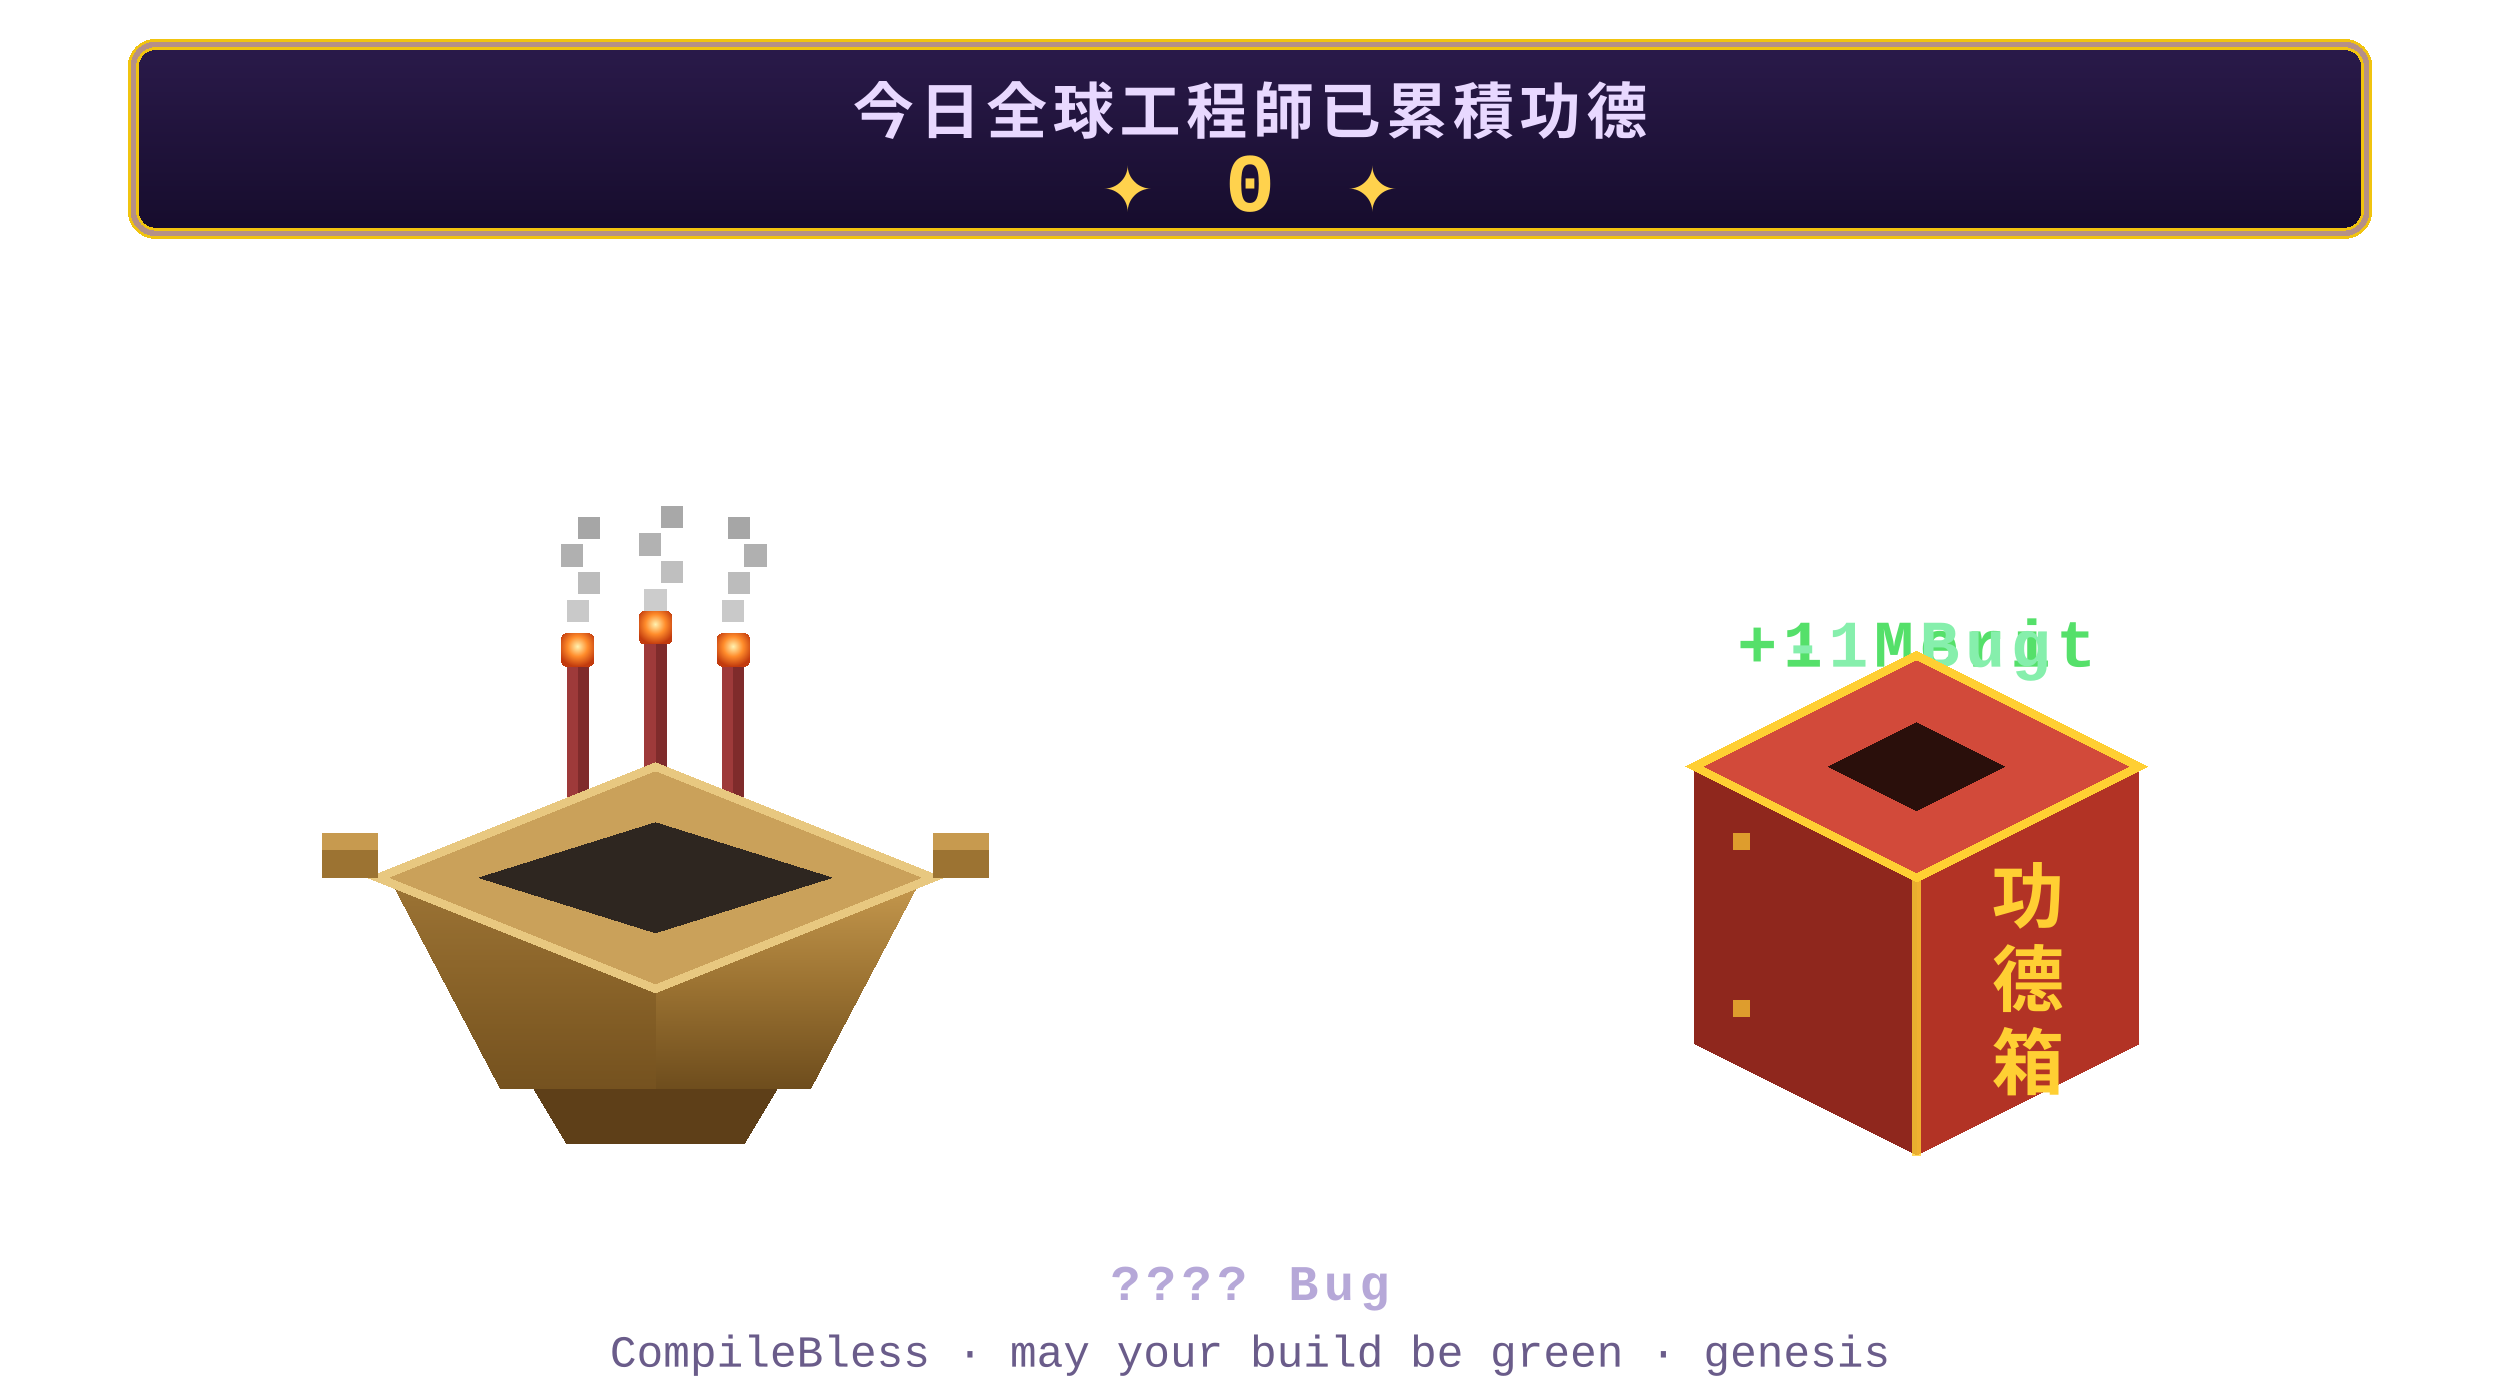
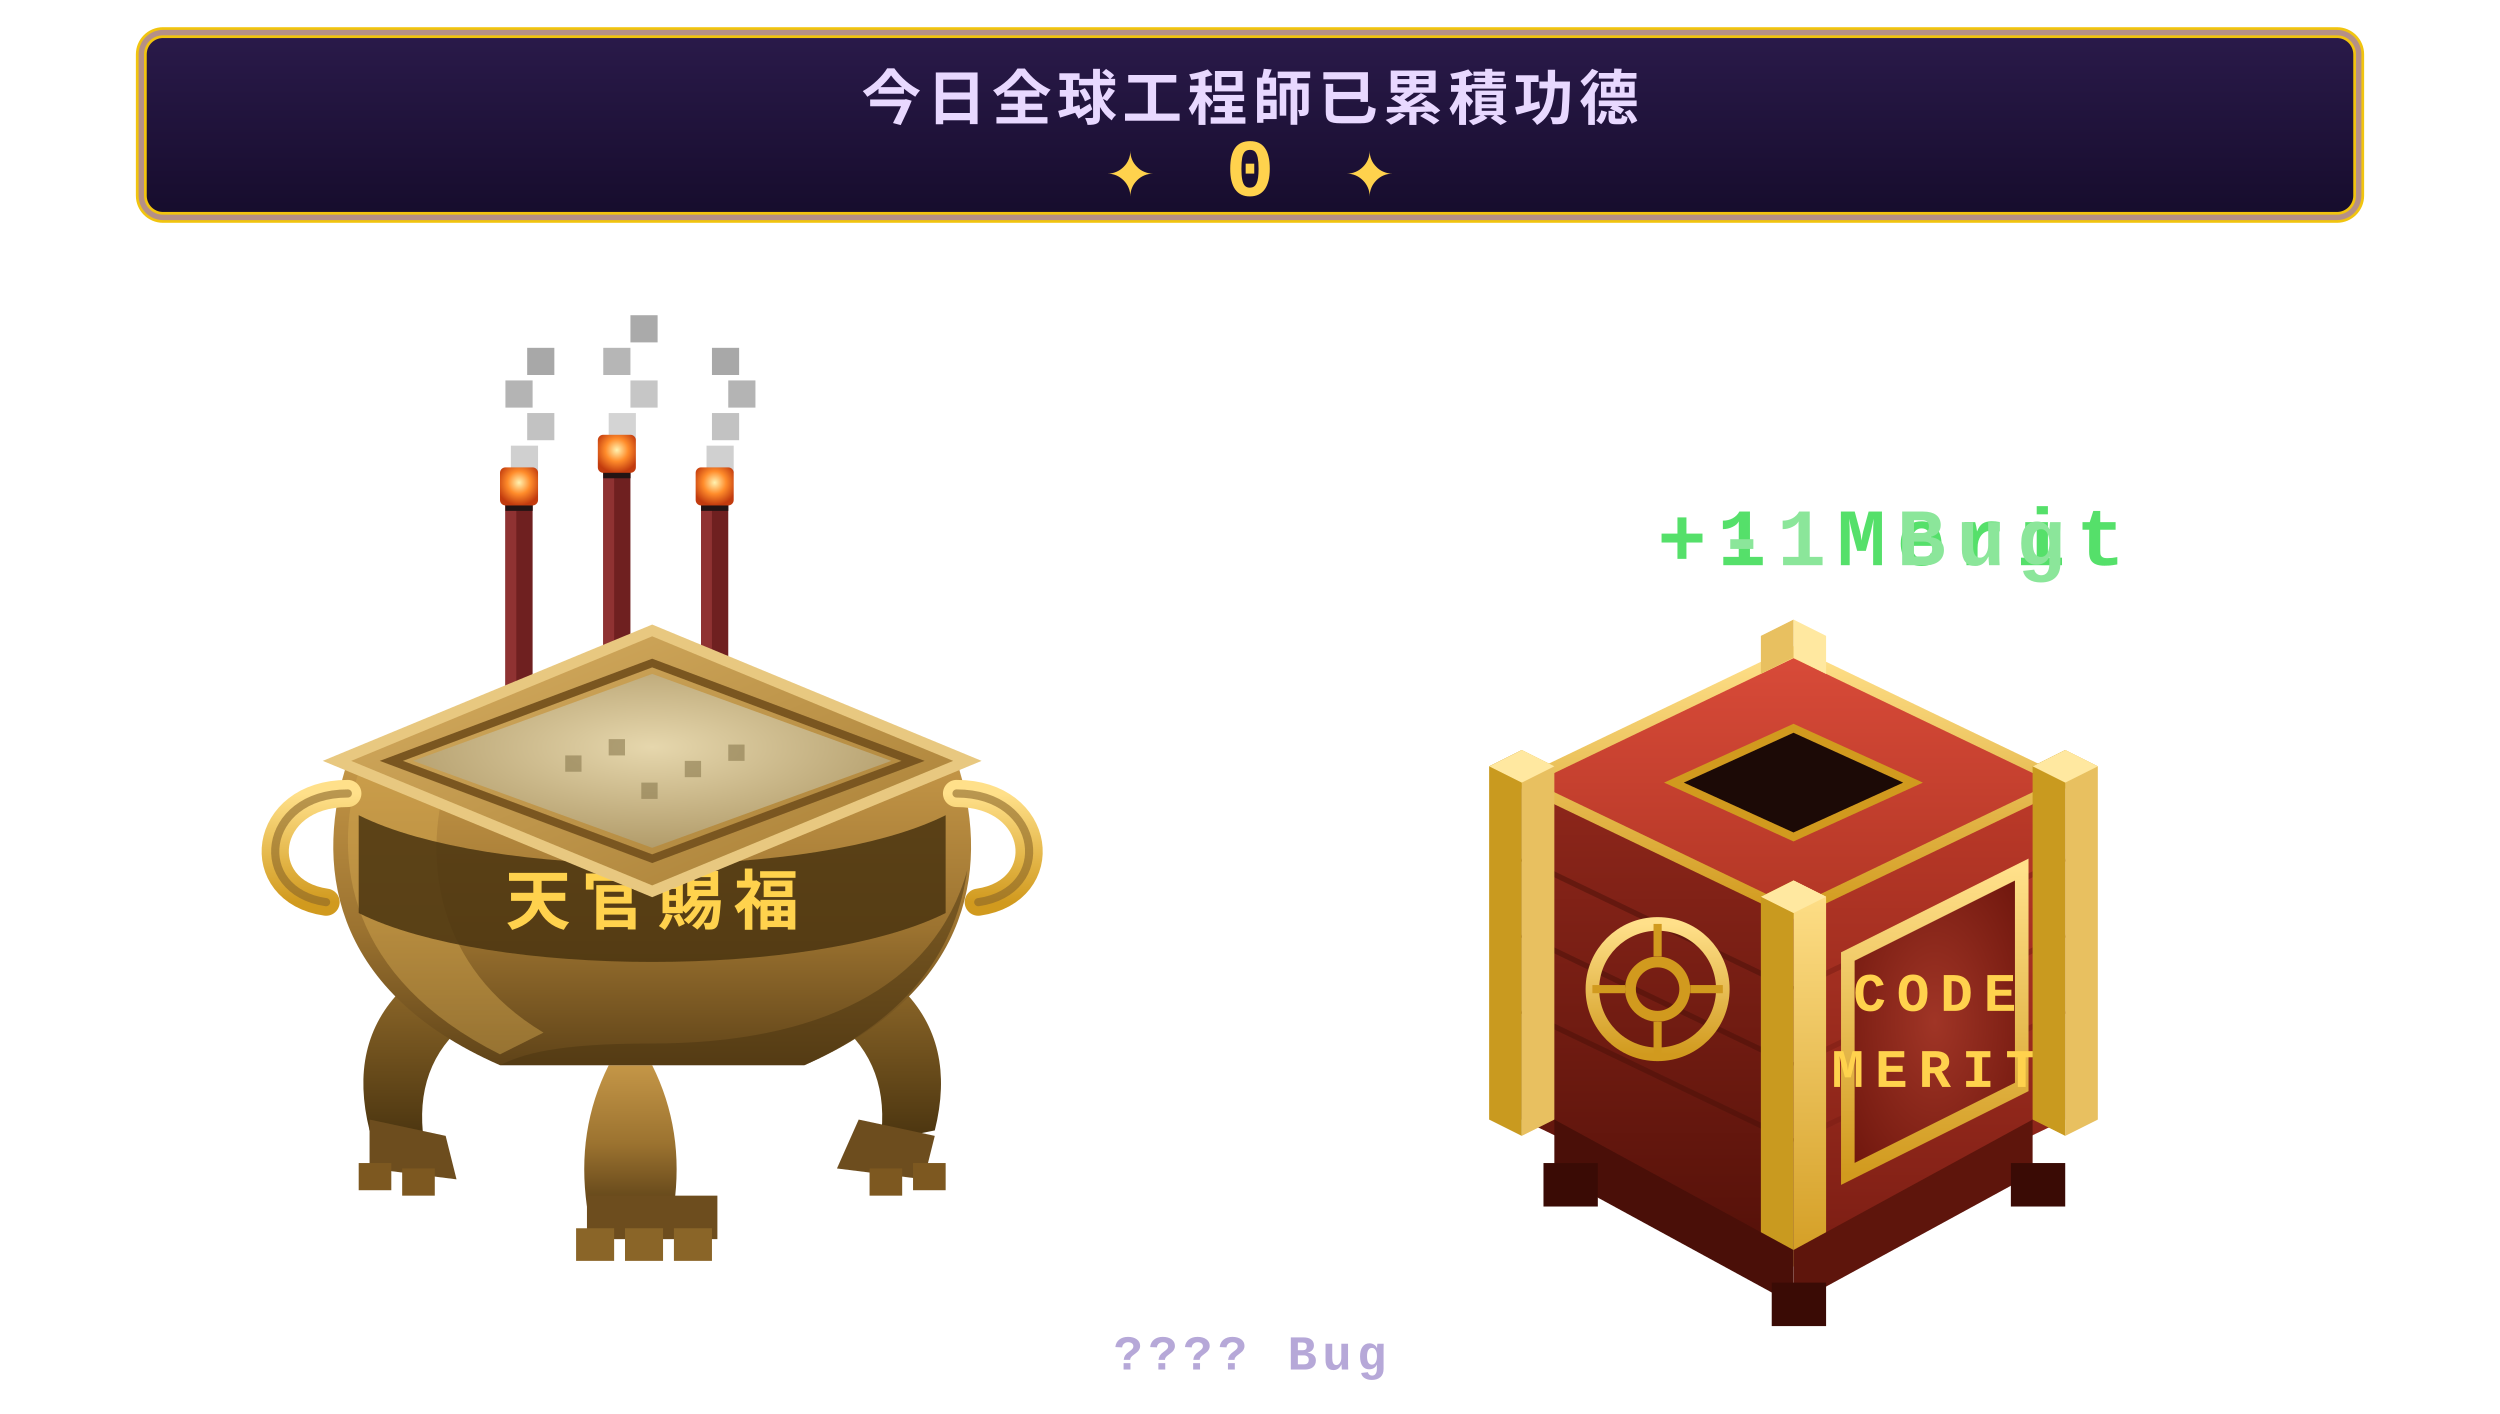
- <svg xmlns="http://www.w3.org/2000/svg" viewBox="0 0 450 250" width="450" height="250" shape-rendering="crispEdges" font-family="'Courier New',ui-monospace,monospace">
+ <svg xmlns="http://www.w3.org/2000/svg" viewBox="0 0 460 260" width="460" height="260" shape-rendering="geometricPrecision" font-family="'Courier New',ui-monospace,monospace">
  <defs>
-     <linearGradient id="bronze" x1="0" y1="0" x2="0" y2="1">
-       <stop offset="0" stop-color="#c79a4f" />
-       <stop offset="0.5" stop-color="#9c7332" />
-       <stop offset="1" stop-color="#6e4d1d" />
+     <linearGradient id="bronzeTop" x1="0" y1="0" x2="1" y2="1">
+       <stop offset="0" stop-color="#d8b063" />
+       <stop offset="1" stop-color="#a67c33" />
+     </linearGradient>
+     <linearGradient id="bronzeBody" x1="0" y1="0" x2="0" y2="1">
+       <stop offset="0" stop-color="#c49647" />
+       <stop offset="0.55" stop-color="#9c7330" />
+       <stop offset="1" stop-color="#5f4318" />
+     </linearGradient>
+     <linearGradient id="bronzeDark" x1="0" y1="0" x2="0" y2="1">
+       <stop offset="0" stop-color="#8a6528" />
+       <stop offset="1" stop-color="#4a340f" />
+     </linearGradient>
+     <radialGradient id="ashBed" cx="0.5" cy="0.42" r="0.6">
+       <stop offset="0" stop-color="#e6d7ad" />
+       <stop offset="1" stop-color="#b09a68" />
+     </radialGradient>
+     <linearGradient id="woodTop" x1="0" y1="0" x2="0" y2="1">
+       <stop offset="0" stop-color="#d94b39" />
+       <stop offset="1" stop-color="#b23625" />
+     </linearGradient>
+     <linearGradient id="woodR" x1="0" y1="0" x2="0" y2="1">
+       <stop offset="0" stop-color="#bd3a29" />
+       <stop offset="1" stop-color="#7c1e14" />
+     </linearGradient>
+     <linearGradient id="woodL" x1="0" y1="0" x2="0" y2="1">
+       <stop offset="0" stop-color="#8f271b" />
+       <stop offset="1" stop-color="#551109" />
+     </linearGradient>
+     <linearGradient id="gold" x1="0" y1="0" x2="0" y2="1">
+       <stop offset="0" stop-color="#ffe08a" />
+       <stop offset="1" stop-color="#d19a1e" />
    </linearGradient>
    <linearGradient id="sky" x1="0" y1="0" x2="0" y2="1">
      <stop offset="0" stop-color="#2a1a4a" />
      <stop offset="1" stop-color="#160c2c" />
    </linearGradient>
    <radialGradient id="ember" cx="0.5" cy="0.4" r="0.6">
      <stop offset="0" stop-color="#fff2b0" />
      <stop offset="0.5" stop-color="#ff8c2b" />
      <stop offset="1" stop-color="#c23b0e" />
    </radialGradient>
+     <radialGradient id="glowPanel" cx="0.5" cy="0.5" r="0.7">
+       <stop offset="0" stop-color="#a03526" />
+       <stop offset="1" stop-color="#6d150c" />
+     </radialGradient>
    <style>
-       /* ---- 線香煙霧：整條上升淡出 + 內層左右擺動 ---- */
      @keyframes rise {
-         0%   { transform: translateY(0);     opacity: 0.75; }
-         100% { transform: translateY(-52px); opacity: 0;    }
+         0%   { transform: translateY(0);     opacity: 0.8; }
+         100% { transform: translateY(-58px); opacity: 0;   }
      }
      @keyframes sway {
-         0%   { transform: translateX(-2.5px); }
-         50%  { transform: translateX(2.5px);  }
-         100% { transform: translateX(-2.5px); }
-       }
-       /* ---- 火星忽明忽暗 ---- */
+         0%   { transform: translateX(-3px); }
+         50%  { transform: translateX(3px);  }
+         100% { transform: translateX(-3px); }
+       }
      @keyframes ember {
        0%, 100% { opacity: 1;    }
-         50%      { opacity: 0.45; }
-       }
-       /* ---- 功德飄字：往天空飄升並淡出 ---- */
+         50%      { opacity: 0.4;  }
+       }
      @keyframes floatUp {
        0%   { transform: translateY(0);     opacity: 0;   }
        12%  { opacity: 1;   }
        80%  { opacity: 0.9; }
-         100% { transform: translateY(-46px); opacity: 0;   }
-       }
-       /* ---- 看板數字微微呼吸發光 ---- */
+         100% { transform: translateY(-50px); opacity: 0;   }
+       }
      @keyframes glow {
        0%, 100% { opacity: 1;   }
        50%      { opacity: 0.7; }
      }
- 
-       .rise  { animation: rise 4s linear infinite; }
-       .sway  { animation: sway 2.2s ease-in-out infinite; }
-       .s2    { animation-delay: 1.3s; }
-       .s3    { animation-delay: 2.6s; }
+       .rise  { animation: rise 4.2s linear infinite; }
+       .sway  { animation: sway 2.4s ease-in-out infinite; }
+       .s2    { animation-delay: 1.4s; }
+       .s3    { animation-delay: 2.8s; }
      .ember { animation: ember 0.9s ease-in-out infinite; }
      .float { animation: floatUp 4s ease-out infinite; }
      .f2    { animation-delay: 2s; }
      .glow  { animation: glow 2.4s ease-in-out infinite; }
- 
-       .pix  { font-weight: bold; letter-spacing: 1px; }
-       .pix2 { font-weight: bold; letter-spacing: 2px; }
+       .pix   { font-weight: bold; letter-spacing: 1px; }
+       .pix2  { font-weight: bold; letter-spacing: 2px; }
    </style>
  </defs>
  <g>
-     <rect x="24" y="8" width="402" height="34" rx="4" fill="url(#sky)" stroke="#f1c40f" stroke-width="2" />
-     <rect x="24" y="8" width="402" height="34" rx="4" fill="none" stroke="#7a5cff" stroke-width="1" opacity="0.5" />
-     <text x="225" y="24" text-anchor="middle" class="pix" font-size="11" fill="#e8d8ff">今日全球工程師已累積功德</text>
-     <text x="225" y="38" text-anchor="middle" class="pix2 glow" font-size="15" fill="#ffd24d">✦ 0 ✦</text>
+     <rect x="26" y="6" width="408" height="34" rx="4" fill="url(#sky)" stroke="#f1c40f" stroke-width="2" />
+     <rect x="26" y="6" width="408" height="34" rx="4" fill="none" stroke="#7a5cff" stroke-width="1" opacity="0.5" />
+     <text x="230" y="22" text-anchor="middle" class="pix" font-size="11" fill="#e8d8ff">今日全球工程師已累積功德</text>
+     <text x="230" y="36" text-anchor="middle" class="pix2 glow" font-size="15" fill="#ffd24d">✦ 0 ✦</text>
  </g>
  <g>
-     <g transform="translate(104,112)">
+     <g transform="translate(96,86)">
      <g class="rise">
        <g class="sway">
-           <rect x="-2" y="-4" width="4" height="4" fill="#c9c9c9" />
-           <rect x="0" y="-9" width="4" height="4" fill="#bcbcbc" />
-           <rect x="-3" y="-14" width="4" height="4" fill="#b0b0b0" />
-           <rect x="0" y="-19" width="4" height="4" fill="#a6a6a6" />
+           <rect x="-2" y="-4" width="5" height="5" fill="#d0d0d0" />
+           <rect x="1" y="-10" width="5" height="5" fill="#c2c2c2" />
+           <rect x="-3" y="-16" width="5" height="5" fill="#b4b4b4" />
+           <rect x="1" y="-22" width="5" height="5" fill="#a8a8a8" />
        </g>
      </g>
    </g>
-     <g transform="translate(118,110)">
+     <g transform="translate(114,80)">
      <g class="rise s2">
        <g class="sway">
-           <rect x="-2" y="-4" width="4" height="4" fill="#cccccc" />
-           <rect x="1" y="-9" width="4" height="4" fill="#bfbfbf" />
-           <rect x="-3" y="-14" width="4" height="4" fill="#b2b2b2" />
-           <rect x="1" y="-19" width="4" height="4" fill="#a8a8a8" />
+           <rect x="-2" y="-4" width="5" height="5" fill="#d4d4d4" />
+           <rect x="2" y="-10" width="5" height="5" fill="#c6c6c6" />
+           <rect x="-3" y="-16" width="5" height="5" fill="#b6b6b6" />
+           <rect x="2" y="-22" width="5" height="5" fill="#aaaaaa" />
        </g>
      </g>
    </g>
-     <g transform="translate(132,112)">
+     <g transform="translate(132,86)">
      <g class="rise s3">
        <g class="sway">
-           <rect x="-2" y="-4" width="4" height="4" fill="#c9c9c9" />
-           <rect x="-1" y="-9" width="4" height="4" fill="#bcbcbc" />
-           <rect x="2" y="-14" width="4" height="4" fill="#b0b0b0" />
-           <rect x="-1" y="-19" width="4" height="4" fill="#a6a6a6" />
+           <rect x="-2" y="-4" width="5" height="5" fill="#d0d0d0" />
+           <rect x="-1" y="-10" width="5" height="5" fill="#c2c2c2" />
+           <rect x="2" y="-16" width="5" height="5" fill="#b4b4b4" />
+           <rect x="-1" y="-22" width="5" height="5" fill="#a8a8a8" />
        </g>
      </g>
    </g>
    <g>
-       <rect x="102" y="118" width="4" height="42" fill="#7f2b2b" />
-       <rect x="102" y="118" width="2" height="42" fill="#9e3a3a" />
-       <rect x="116" y="114" width="4" height="46" fill="#7f2b2b" />
-       <rect x="116" y="114" width="2" height="46" fill="#9e3a3a" />
-       <rect x="130" y="118" width="4" height="42" fill="#7f2b2b" />
-       <rect x="130" y="118" width="2" height="42" fill="#9e3a3a" />
-       <rect x="101" y="114" width="6" height="6" fill="url(#ember)" class="ember" rx="1" />
-       <rect x="115" y="110" width="6" height="6" fill="url(#ember)" class="ember s2" rx="1" />
-       <rect x="129" y="114" width="6" height="6" fill="url(#ember)" class="ember s3" rx="1" />
-     </g>
-     <polygon points="96,196 140,196 134,206 102,206" fill="#5e3f18" />
-     <polygon points="70,158 166,158 146,196 90,196" fill="url(#bronze)" />
-     <polygon points="70,158 118,178 118,196 90,196" fill="#7a5520" opacity="0.55" />
-     <polygon points="118,138 168,158 118,178 68,158" fill="#caa15a" />
-     <polygon points="118,138 168,158 118,178 68,158" fill="none" stroke="#e8c880" stroke-width="1.5" />
-     <polygon points="118,148 150,158 118,168 86,158" fill="#2e2620" />
-     <rect x="58" y="150" width="10" height="8" fill="#9c7332" />
-     <rect x="58" y="150" width="10" height="3" fill="#c79a4f" />
-     <rect x="168" y="150" width="10" height="8" fill="#9c7332" />
-     <rect x="168" y="150" width="10" height="3" fill="#c79a4f" />
+       <rect x="93" y="92" width="5" height="56" fill="#6f2020" />
+       <rect x="93" y="92" width="2" height="56" fill="#8f3232" />
+       <rect x="111" y="86" width="5" height="62" fill="#6f2020" />
+       <rect x="111" y="86" width="2" height="62" fill="#8f3232" />
+       <rect x="129" y="92" width="5" height="56" fill="#6f2020" />
+       <rect x="129" y="92" width="2" height="56" fill="#8f3232" />
+       <rect x="93" y="88" width="5" height="6" fill="#231414" />
+       <rect x="111" y="82" width="5" height="6" fill="#231414" />
+       <rect x="129" y="88" width="5" height="6" fill="#231414" />
+       <rect x="92" y="86" width="7" height="7" rx="1" fill="url(#ember)" class="ember" />
+       <rect x="110" y="80" width="7" height="7" rx="1" fill="url(#ember)" class="ember s2" />
+       <rect x="128" y="86" width="7" height="7" rx="1" fill="url(#ember)" class="ember s3" />
+     </g>
+     <path d="M74,182 q-10,10 -6,26 l10,2 q-2,-14 8,-22 z" fill="url(#bronzeDark)" />
+     <path d="M68,206 l14,3 2,8 -16,-2 z" fill="#6d4d1e" />
+     <rect x="66" y="214" width="6" height="5" fill="#7d5820" />
+     <rect x="74" y="215" width="6" height="5" fill="#7d5820" />
+     <path d="M166,182 q10,10 6,26 l-10,2 q2,-14 -8,-22 z" fill="url(#bronzeDark)" />
+     <path d="M158,206 l14,3 -2,8 -16,-2 z" fill="#6d4d1e" />
+     <rect x="168" y="214" width="6" height="5" fill="#7d5820" />
+     <rect x="160" y="215" width="6" height="5" fill="#7d5820" />
+     <path d="M112,196 q-6,12 -4,26 l16,0 q2,-14 -4,-26 z" fill="url(#bronzeBody)" />
+     <path d="M108,220 l24,0 0,8 -24,0 z" fill="#6d4d1e" />
+     <rect x="106" y="226" width="7" height="6" fill="#8a6528" />
+     <rect x="115" y="226" width="7" height="6" fill="#8a6528" />
+     <rect x="124" y="226" width="7" height="6" fill="#8a6528" />
+     <path d="M64,140              C58,158 60,182 92,196              L148,196              C180,182 182,158 176,140 Z" fill="url(#bronzeBody)" />
+     <path d="M66,142 C61,158 64,180 92,194 L100,190 C80,178 78,158 82,144 Z" fill="#d4a94f" opacity="0.45" />
+     <path d="M92,196 L148,196 C168,187 176,174 178,160 C172,182 150,192 120,192              C102,192 96,194 92,196 Z" fill="#4a340f" opacity="0.5" />
+     <path d="M66,150 C90,162 150,162 174,150 L174,168 C150,180 90,180 66,168 Z" fill="#4a340f" opacity="0.85" />
+     <text x="120" y="170" text-anchor="middle" class="pix2" font-size="12" fill="#ffd24d">天官賜福</text>
+     <g stroke="url(#gold)" stroke-width="5" fill="none" stroke-linecap="round">
+       <path d="M64,146 C48,146 46,164 60,166" />
+       <path d="M176,146 C192,146 194,164 180,166" />
+     </g>
+     <g stroke="#8a6528" stroke-width="1.5" fill="none" stroke-linecap="round" opacity="0.6">
+       <path d="M64,146 C48,146 46,164 60,166" />
+       <path d="M176,146 C192,146 194,164 180,166" />
+     </g>
+     <polygon points="120,116 178,140 120,164 62,140" fill="url(#bronzeTop)" />
+     <polygon points="120,116 178,140 120,164 62,140" fill="none" stroke="#e8c880" stroke-width="2" />
+     <polygon points="120,122 168,140 120,158 72,140" fill="none" stroke="#7a5620" stroke-width="1.5" />
+     <polygon points="120,124 164,140 120,156 76,140" fill="url(#ashBed)" />
+     <g fill="#8a7a4e" opacity="0.6">
+       <rect x="112" y="136" width="3" height="3" />
+       <rect x="126" y="140" width="3" height="3" />
+       <rect x="118" y="144" width="3" height="3" />
+       <rect x="104" y="139" width="3" height="3" />
+       <rect x="134" y="137" width="3" height="3" />
+     </g>
  </g>
  <g>
-     <g transform="translate(345,120)">
-       <text x="0" y="0" text-anchor="middle" class="pix float" font-size="12" fill="#55e06a">+1 Merit</text>
-       <text x="0" y="0" text-anchor="middle" class="pix float f2" font-size="12" fill="#86efac">-1 Bug</text>
-     </g>
-     <polygon points="345,158 385,138 385,188 345,208" fill="#b23325" />
-     <polygon points="305,138 345,158 345,208 305,188" fill="#8f271d" />
-     <polygon points="345,118 385,138 345,158 305,138" fill="#d24a3a" />
-     <polygon points="345,118 385,138 345,158 305,138" fill="none" stroke="#ffcf33" stroke-width="1.5" />
-     <polygon points="345,130 361,138 345,146 329,138" fill="#2a0f0b" />
-     <line x1="345" y1="158" x2="345" y2="208" stroke="#ffcf33" stroke-width="1.5" opacity="0.8" />
-     <g fill="#ffcf33" class="pix2" font-size="13" text-anchor="middle">
-       <text x="365" y="166">功</text>
-       <text x="365" y="181">德</text>
-       <text x="365" y="196">箱</text>
-     </g>
-     <rect x="312" y="150" width="3" height="3" fill="#ffcf33" opacity="0.7" />
-     <rect x="312" y="180" width="3" height="3" fill="#ffcf33" opacity="0.7" />
+     <g transform="translate(348,104)">
+       <text x="0" y="0" text-anchor="middle" class="pix2 float" font-size="15" fill="#55e06a">+1 Merit</text>
+       <text x="0" y="0" text-anchor="middle" class="pix2 float f2" font-size="15" fill="#8be69a">-1 Bug</text>
+     </g>
+     <polygon points="330,168 380,144 380,206 330,230" fill="url(#woodR)" />
+     <polygon points="280,144 330,168 330,230 280,206" fill="url(#woodL)" />
+     <polygon points="330,120 380,144 330,168 280,144" fill="url(#woodTop)" />
+     <g stroke="#7c1e14" stroke-width="1" opacity="0.55">
+       <line x1="330" y1="182" x2="380" y2="158" />
+       <line x1="330" y1="196" x2="380" y2="172" />
+       <line x1="330" y1="210" x2="380" y2="186" />
+     </g>
+     <g stroke="#4a0f08" stroke-width="1" opacity="0.5">
+       <line x1="280" y1="158" x2="330" y2="182" />
+       <line x1="280" y1="172" x2="330" y2="196" />
+       <line x1="280" y1="186" x2="330" y2="210" />
+     </g>
+     <polygon points="340,176 372,160 372,200 340,216" fill="url(#glowPanel)" />
+     <polygon points="340,176 372,160 372,200 340,216" fill="none" stroke="url(#gold)" stroke-width="2.5" />
+     <text x="356" y="186" text-anchor="middle" class="pix2" font-size="10" fill="#ffd24d">CODE</text>
+     <text x="356" y="200" text-anchor="middle" class="pix2" font-size="10" fill="#ffd24d">MERIT</text>
+     <circle cx="305" cy="182" r="12" fill="none" stroke="url(#gold)" stroke-width="2.5" />
+     <circle cx="305" cy="182" r="5" fill="none" stroke="#d19a1e" stroke-width="2" />
+     <g stroke="#d19a1e" stroke-width="1.5">
+       <line x1="305" y1="170" x2="305" y2="176" />
+       <line x1="305" y1="188" x2="305" y2="194" />
+       <line x1="293" y1="182" x2="299" y2="182" />
+       <line x1="311" y1="182" x2="317" y2="182" />
+     </g>
+     <polygon points="330,120 380,144 330,168 280,144" fill="none" stroke="url(#gold)" stroke-width="2" />
+     <polygon points="330,134 352,144 330,154 308,144" fill="#1c0a06" />
+     <polygon points="330,134 352,144 330,154 308,144" fill="none" stroke="#d19a1e" stroke-width="1.5" />
+     <g>
+       <polygon points="330,162 336,165 336,236 330,233" fill="url(#gold)" />
+       <polygon points="330,162 324,165 324,236 330,233" fill="#c99a1f" />
+       <polygon points="330,162 336,165 330,168 324,165" fill="#ffe8a0" />
+       <polygon points="280,138 286,141 286,206 280,209" fill="#e8c060" />
+       <polygon points="280,138 274,141 274,206 280,209" fill="#c99a1f" />
+       <polygon points="280,138 286,141 280,144 274,141" fill="#ffe8a0" />
+       <polygon points="380,138 386,141 386,206 380,209" fill="#e8c060" />
+       <polygon points="380,138 374,141 374,206 380,209" fill="#c99a1f" />
+       <polygon points="380,138 386,141 380,144 374,141" fill="#ffe8a0" />
+       <polygon points="330,114 336,117 336,124 330,121" fill="#ffe8a0" />
+       <polygon points="330,114 324,117 324,124 330,121" fill="#e8c060" />
+     </g>
+     <polygon points="286,206 330,230 330,240 286,216" fill="#4a0f08" />
+     <polygon points="330,230 374,206 374,216 330,240" fill="#5e150c" />
+     <rect x="284" y="214" width="10" height="8" fill="#3a0b05" />
+     <rect x="326" y="236" width="10" height="8" fill="#3a0b05" />
+     <rect x="370" y="214" width="10" height="8" fill="#3a0b05" />
  </g>
-   <text x="225" y="234" text-anchor="middle" class="pix" font-size="9" fill="#b6a8d8">???? Bug</text>
-   <text x="225" y="246" text-anchor="middle" font-size="8" fill="#6a5c8a">CompileBless · may your build be green · genesis</text>
+   <text x="230" y="252" text-anchor="middle" class="pix" font-size="9" fill="#b6a8d8">???? Bug</text>
</svg>
